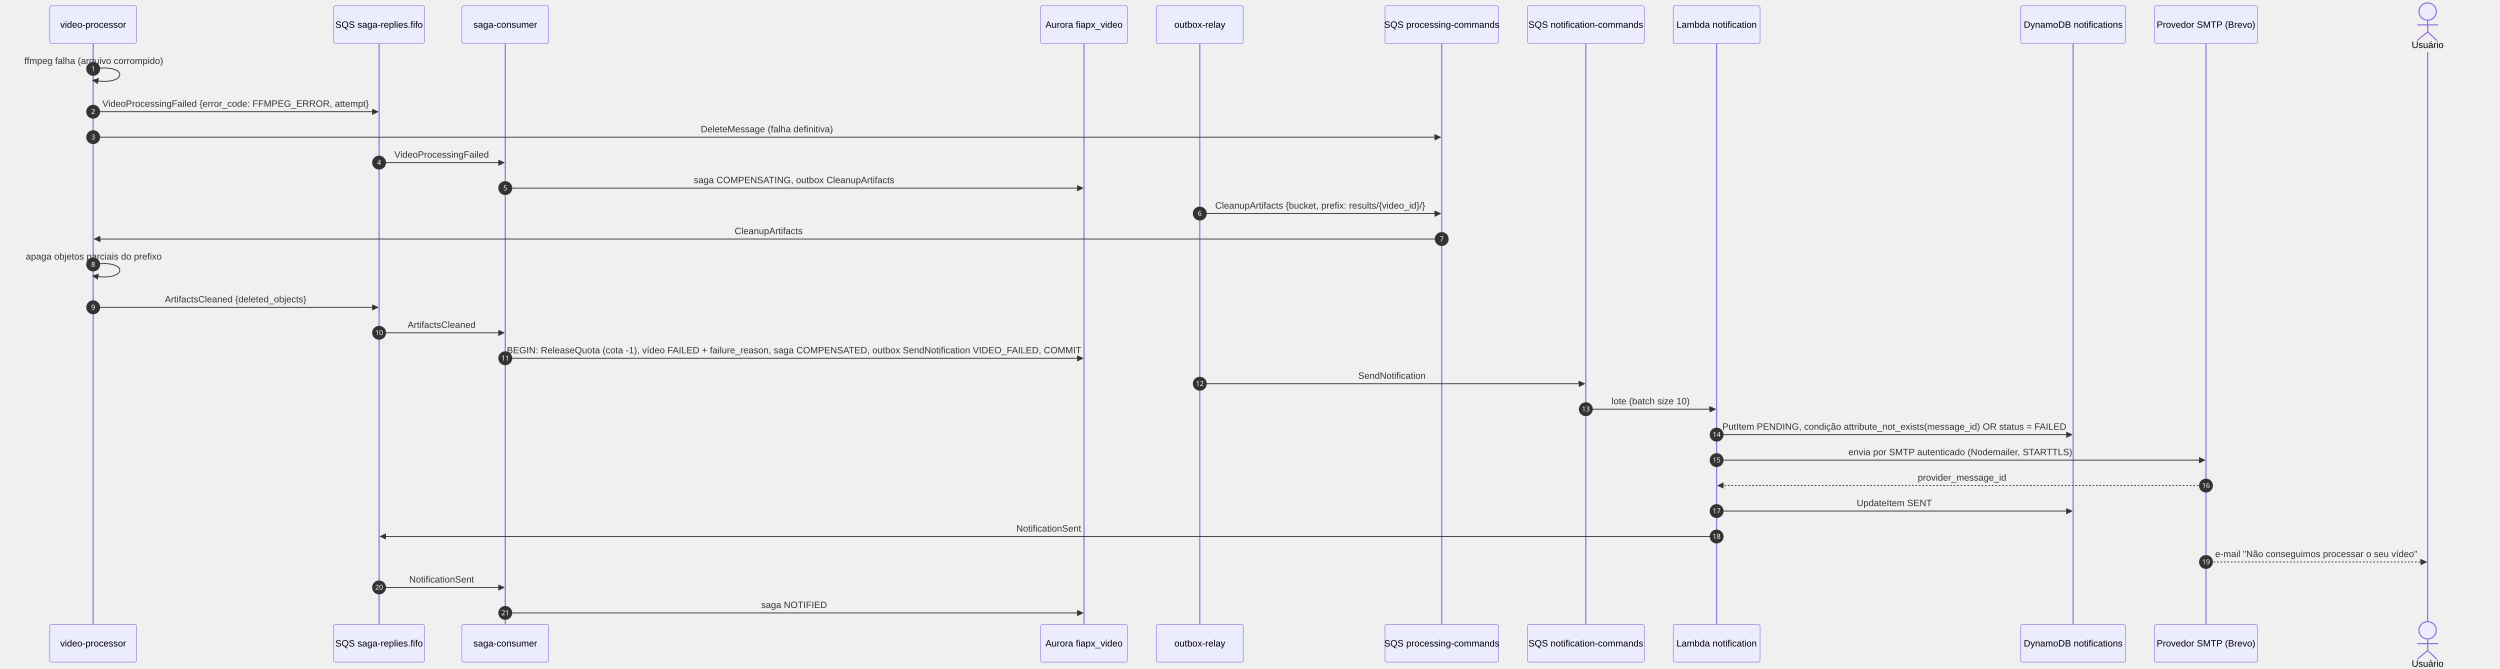
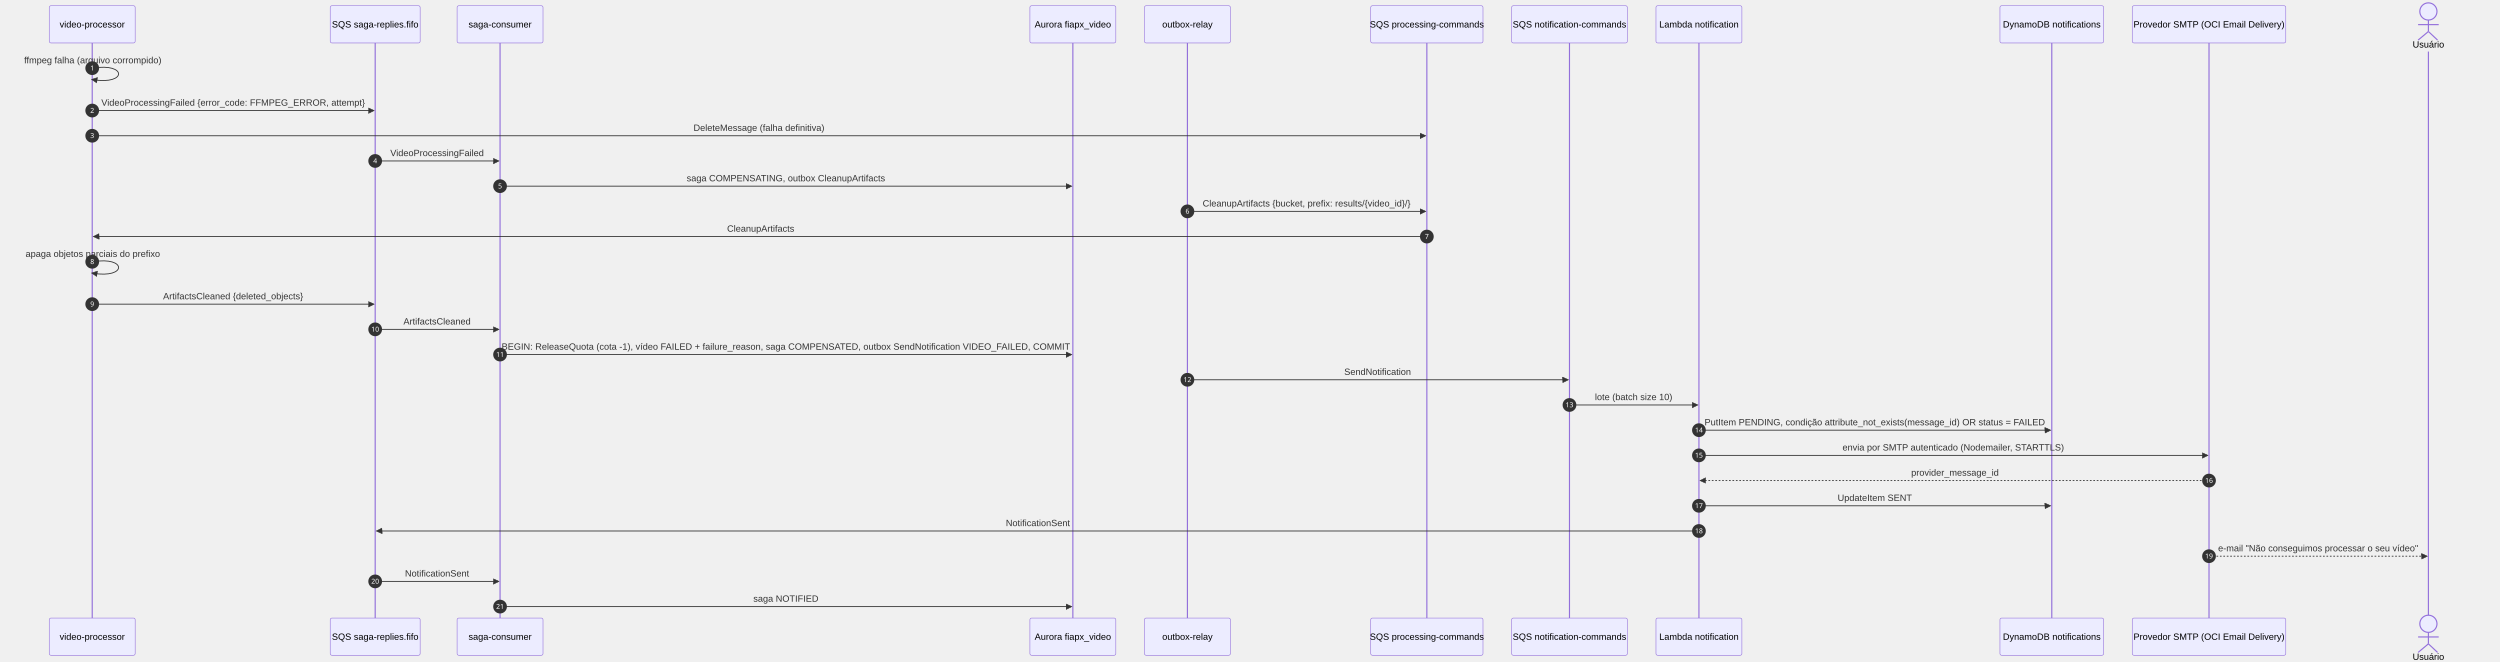
- <svg xmlns="http://www.w3.org/2000/svg" id="my-svg" width="100%" style="max-width: 4319.5px; background-color: white;" viewBox="-86 -10 4319.5 1155" role="graphics-document document" aria-roledescription="sequence">
+ <svg xmlns="http://www.w3.org/2000/svg" id="my-svg" width="100%" style="max-width: 4364.5px; background-color: white;" viewBox="-86 -10 4364.5 1155" role="graphics-document document" aria-roledescription="sequence">
  <g />
  <g>
-     <rect x="3636.5" y="1069" fill="#eaeaea" stroke="#666" width="178" height="65" name="SMTP" rx="3" ry="3" class="actor actor-bottom" />
-     <text x="3725.5" y="1101.5" dominant-baseline="central" alignment-baseline="central" class="actor actor-box" style="text-anchor: middle; font-size: 16px; font-weight: 400;">
-       <tspan x="3725.5" dy="0">Provedor SMTP (Brevo)</tspan>
+     <rect x="3636.5" y="1069" fill="#eaeaea" stroke="#666" width="268" height="65" name="SMTP" rx="3" ry="3" class="actor actor-bottom" />
+     <text x="3770.5" y="1101.5" dominant-baseline="central" alignment-baseline="central" class="actor actor-box" style="text-anchor: middle; font-size: 16px; font-weight: 400;">
+       <tspan x="3770.5" dy="0">Provedor SMTP (OCI Email Delivery)</tspan>
    </text>
  </g>
  <g>
    <rect x="3405.5" y="1069" fill="#eaeaea" stroke="#666" width="181" height="65" name="DD" rx="3" ry="3" class="actor actor-bottom" />
    <text x="3496" y="1101.5" dominant-baseline="central" alignment-baseline="central" class="actor actor-box" style="text-anchor: middle; font-size: 16px; font-weight: 400;">
      <tspan x="3496" dy="0">DynamoDB notifications</tspan>
    </text>
  </g>
  <g>
    <rect x="2805" y="1069" fill="#eaeaea" stroke="#666" width="150" height="65" name="N" rx="3" ry="3" class="actor actor-bottom" />
    <text x="2880" y="1101.5" dominant-baseline="central" alignment-baseline="central" class="actor actor-box" style="text-anchor: middle; font-size: 16px; font-weight: 400;">
      <tspan x="2880" dy="0">Lambda notification</tspan>
    </text>
  </g>
  <g>
    <rect x="2553" y="1069" fill="#eaeaea" stroke="#666" width="202" height="65" name="QN" rx="3" ry="3" class="actor actor-bottom" />
    <text x="2654" y="1101.5" dominant-baseline="central" alignment-baseline="central" class="actor actor-box" style="text-anchor: middle; font-size: 16px; font-weight: 400;">
      <tspan x="2654" dy="0">SQS notification-commands</tspan>
    </text>
  </g>
  <g>
    <rect x="2307" y="1069" fill="#eaeaea" stroke="#666" width="196" height="65" name="QP" rx="3" ry="3" class="actor actor-bottom" />
    <text x="2405" y="1101.5" dominant-baseline="central" alignment-baseline="central" class="actor actor-box" style="text-anchor: middle; font-size: 16px; font-weight: 400;">
      <tspan x="2405" dy="0">SQS processing-commands</tspan>
    </text>
  </g>
  <g>
    <rect x="1912" y="1069" fill="#eaeaea" stroke="#666" width="150" height="65" name="R" rx="3" ry="3" class="actor actor-bottom" />
    <text x="1987" y="1101.5" dominant-baseline="central" alignment-baseline="central" class="actor actor-box" style="text-anchor: middle; font-size: 16px; font-weight: 400;">
      <tspan x="1987" dy="0">outbox-relay</tspan>
    </text>
  </g>
  <g>
    <rect x="1712" y="1069" fill="#eaeaea" stroke="#666" width="150" height="65" name="DB" rx="3" ry="3" class="actor actor-bottom" />
    <text x="1787" y="1101.5" dominant-baseline="central" alignment-baseline="central" class="actor actor-box" style="text-anchor: middle; font-size: 16px; font-weight: 400;">
      <tspan x="1787" dy="0">Aurora fiapx_video</tspan>
    </text>
  </g>
  <g>
    <rect x="712" y="1069" fill="#eaeaea" stroke="#666" width="150" height="65" name="C" rx="3" ry="3" class="actor actor-bottom" />
    <text x="787" y="1101.5" dominant-baseline="central" alignment-baseline="central" class="actor actor-box" style="text-anchor: middle; font-size: 16px; font-weight: 400;">
      <tspan x="787" dy="0">saga-consumer</tspan>
    </text>
  </g>
  <g>
    <rect x="490.5" y="1069" fill="#eaeaea" stroke="#666" width="157" height="65" name="QR" rx="3" ry="3" class="actor actor-bottom" />
    <text x="569" y="1101.5" dominant-baseline="central" alignment-baseline="central" class="actor actor-box" style="text-anchor: middle; font-size: 16px; font-weight: 400;">
      <tspan x="569" dy="0">SQS saga-replies.fifo</tspan>
    </text>
  </g>
  <g>
    <rect x="0" y="1069" fill="#eaeaea" stroke="#666" width="150" height="65" name="P" rx="3" ry="3" class="actor actor-bottom" />
    <text x="75" y="1101.5" dominant-baseline="central" alignment-baseline="central" class="actor actor-box" style="text-anchor: middle; font-size: 16px; font-weight: 400;">
      <tspan x="75" dy="0">video-processor</tspan>
    </text>
  </g>
  <g>
-     <line id="actor10" x1="4108.5" y1="80" x2="4108.5" y2="1069" class="actor-line 200" stroke-width="0.5px" stroke="#999" name="U" data-et="life-line" data-id="U" />
-   </g>
-   <g>
-     <line id="actor9" x1="3725.5" y1="65" x2="3725.5" y2="1069" class="actor-line 200" stroke-width="0.5px" stroke="#999" name="SMTP" data-et="life-line" data-id="SMTP" />
+     <line id="actor10" x1="4153.5" y1="80" x2="4153.5" y2="1069" class="actor-line 200" stroke-width="0.5px" stroke="#999" name="U" data-et="life-line" data-id="U" />
+   </g>
+   <g>
+     <line id="actor9" x1="3770.5" y1="65" x2="3770.5" y2="1069" class="actor-line 200" stroke-width="0.5px" stroke="#999" name="SMTP" data-et="life-line" data-id="SMTP" />
    <g id="root-9" data-et="participant" data-type="participant" data-id="SMTP">
-       <rect x="3636.5" y="0" fill="#eaeaea" stroke="#666" width="178" height="65" name="SMTP" rx="3" ry="3" class="actor actor-top" />
-       <text x="3725.5" y="32.5" dominant-baseline="central" alignment-baseline="central" class="actor actor-box" style="text-anchor: middle; font-size: 16px; font-weight: 400;">
-         <tspan x="3725.5" dy="0">Provedor SMTP (Brevo)</tspan>
+       <rect x="3636.5" y="0" fill="#eaeaea" stroke="#666" width="268" height="65" name="SMTP" rx="3" ry="3" class="actor actor-top" />
+       <text x="3770.5" y="32.5" dominant-baseline="central" alignment-baseline="central" class="actor actor-box" style="text-anchor: middle; font-size: 16px; font-weight: 400;">
+         <tspan x="3770.5" dy="0">Provedor SMTP (OCI Email Delivery)</tspan>
      </text>
    </g>
  </g>
  <g>
    <line id="actor8" x1="3496" y1="65" x2="3496" y2="1069" class="actor-line 200" stroke-width="0.5px" stroke="#999" name="DD" data-et="life-line" data-id="DD" />
    <g id="root-8" data-et="participant" data-type="participant" data-id="DD">
      <rect x="3405.5" y="0" fill="#eaeaea" stroke="#666" width="181" height="65" name="DD" rx="3" ry="3" class="actor actor-top" />
      <text x="3496" y="32.5" dominant-baseline="central" alignment-baseline="central" class="actor actor-box" style="text-anchor: middle; font-size: 16px; font-weight: 400;">
        <tspan x="3496" dy="0">DynamoDB notifications</tspan>
      </text>
    </g>
  </g>
  <g>
    <line id="actor7" x1="2880" y1="65" x2="2880" y2="1069" class="actor-line 200" stroke-width="0.5px" stroke="#999" name="N" data-et="life-line" data-id="N" />
    <g id="root-7" data-et="participant" data-type="participant" data-id="N">
      <rect x="2805" y="0" fill="#eaeaea" stroke="#666" width="150" height="65" name="N" rx="3" ry="3" class="actor actor-top" />
      <text x="2880" y="32.5" dominant-baseline="central" alignment-baseline="central" class="actor actor-box" style="text-anchor: middle; font-size: 16px; font-weight: 400;">
        <tspan x="2880" dy="0">Lambda notification</tspan>
      </text>
    </g>
  </g>
  <g>
    <line id="actor6" x1="2654" y1="65" x2="2654" y2="1069" class="actor-line 200" stroke-width="0.5px" stroke="#999" name="QN" data-et="life-line" data-id="QN" />
    <g id="root-6" data-et="participant" data-type="participant" data-id="QN">
      <rect x="2553" y="0" fill="#eaeaea" stroke="#666" width="202" height="65" name="QN" rx="3" ry="3" class="actor actor-top" />
      <text x="2654" y="32.5" dominant-baseline="central" alignment-baseline="central" class="actor actor-box" style="text-anchor: middle; font-size: 16px; font-weight: 400;">
        <tspan x="2654" dy="0">SQS notification-commands</tspan>
      </text>
    </g>
  </g>
  <g>
    <line id="actor5" x1="2405" y1="65" x2="2405" y2="1069" class="actor-line 200" stroke-width="0.5px" stroke="#999" name="QP" data-et="life-line" data-id="QP" />
    <g id="root-5" data-et="participant" data-type="participant" data-id="QP">
      <rect x="2307" y="0" fill="#eaeaea" stroke="#666" width="196" height="65" name="QP" rx="3" ry="3" class="actor actor-top" />
      <text x="2405" y="32.5" dominant-baseline="central" alignment-baseline="central" class="actor actor-box" style="text-anchor: middle; font-size: 16px; font-weight: 400;">
        <tspan x="2405" dy="0">SQS processing-commands</tspan>
      </text>
    </g>
  </g>
  <g>
    <line id="actor4" x1="1987" y1="65" x2="1987" y2="1069" class="actor-line 200" stroke-width="0.5px" stroke="#999" name="R" data-et="life-line" data-id="R" />
    <g id="root-4" data-et="participant" data-type="participant" data-id="R">
      <rect x="1912" y="0" fill="#eaeaea" stroke="#666" width="150" height="65" name="R" rx="3" ry="3" class="actor actor-top" />
      <text x="1987" y="32.5" dominant-baseline="central" alignment-baseline="central" class="actor actor-box" style="text-anchor: middle; font-size: 16px; font-weight: 400;">
        <tspan x="1987" dy="0">outbox-relay</tspan>
      </text>
    </g>
  </g>
  <g>
    <line id="actor3" x1="1787" y1="65" x2="1787" y2="1069" class="actor-line 200" stroke-width="0.5px" stroke="#999" name="DB" data-et="life-line" data-id="DB" />
    <g id="root-3" data-et="participant" data-type="participant" data-id="DB">
      <rect x="1712" y="0" fill="#eaeaea" stroke="#666" width="150" height="65" name="DB" rx="3" ry="3" class="actor actor-top" />
      <text x="1787" y="32.5" dominant-baseline="central" alignment-baseline="central" class="actor actor-box" style="text-anchor: middle; font-size: 16px; font-weight: 400;">
        <tspan x="1787" dy="0">Aurora fiapx_video</tspan>
      </text>
    </g>
  </g>
  <g>
    <line id="actor2" x1="787" y1="65" x2="787" y2="1069" class="actor-line 200" stroke-width="0.5px" stroke="#999" name="C" data-et="life-line" data-id="C" />
    <g id="root-2" data-et="participant" data-type="participant" data-id="C">
      <rect x="712" y="0" fill="#eaeaea" stroke="#666" width="150" height="65" name="C" rx="3" ry="3" class="actor actor-top" />
      <text x="787" y="32.5" dominant-baseline="central" alignment-baseline="central" class="actor actor-box" style="text-anchor: middle; font-size: 16px; font-weight: 400;">
        <tspan x="787" dy="0">saga-consumer</tspan>
      </text>
    </g>
  </g>
  <g>
    <line id="actor1" x1="569" y1="65" x2="569" y2="1069" class="actor-line 200" stroke-width="0.5px" stroke="#999" name="QR" data-et="life-line" data-id="QR" />
    <g id="root-1" data-et="participant" data-type="participant" data-id="QR">
      <rect x="490.5" y="0" fill="#eaeaea" stroke="#666" width="157" height="65" name="QR" rx="3" ry="3" class="actor actor-top" />
      <text x="569" y="32.5" dominant-baseline="central" alignment-baseline="central" class="actor actor-box" style="text-anchor: middle; font-size: 16px; font-weight: 400;">
        <tspan x="569" dy="0">SQS saga-replies.fifo</tspan>
      </text>
    </g>
  </g>
  <g>
    <line id="actor0" x1="75" y1="65" x2="75" y2="1069" class="actor-line 200" stroke-width="0.5px" stroke="#999" name="P" data-et="life-line" data-id="P" />
    <g id="root-0" data-et="participant" data-type="participant" data-id="P">
      <rect x="0" y="0" fill="#eaeaea" stroke="#666" width="150" height="65" name="P" rx="3" ry="3" class="actor actor-top" />
      <text x="75" y="32.5" dominant-baseline="central" alignment-baseline="central" class="actor actor-box" style="text-anchor: middle; font-size: 16px; font-weight: 400;">
        <tspan x="75" dy="0">video-processor</tspan>
      </text>
    </g>
  </g>
  <style>#my-svg{font-family:"trebuchet ms",verdana,arial,sans-serif;font-size:16px;fill:#333;}@keyframes edge-animation-frame{from{stroke-dashoffset:0;}}@keyframes dash{to{stroke-dashoffset:0;}}#my-svg .edge-animation-slow{stroke-dasharray:9,5!important;stroke-dashoffset:900;animation:dash 50s linear infinite;stroke-linecap:round;}#my-svg .edge-animation-fast{stroke-dasharray:9,5!important;stroke-dashoffset:900;animation:dash 20s linear infinite;stroke-linecap:round;}#my-svg .error-icon{fill:#552222;}#my-svg .error-text{fill:#552222;stroke:#552222;}#my-svg .edge-thickness-normal{stroke-width:1px;}#my-svg .edge-thickness-thick{stroke-width:3.5px;}#my-svg .edge-pattern-solid{stroke-dasharray:0;}#my-svg .edge-thickness-invisible{stroke-width:0;fill:none;}#my-svg .edge-pattern-dashed{stroke-dasharray:3;}#my-svg .edge-pattern-dotted{stroke-dasharray:2;}#my-svg .marker{fill:#333333;stroke:#333333;}#my-svg .marker.cross{stroke:#333333;}#my-svg svg{font-family:"trebuchet ms",verdana,arial,sans-serif;font-size:16px;}#my-svg p{margin:0;}#my-svg .actor{stroke:#9370DB;fill:#ECECFF;stroke-width:1;}#my-svg rect.actor.outer-path[data-look="neo"]{filter:drop-shadow(1px 2px 2px rgba(185, 185, 185, 1));}#my-svg rect.note[data-look="neo"]{stroke:#aaaa33;fill:#fff5ad;filter:drop-shadow(1px 2px 2px rgba(185, 185, 185, 1));}#my-svg text.actor&gt;tspan{fill:black;stroke:none;}#my-svg .actor-line{stroke:#9370DB;}#my-svg .innerArc{stroke-width:1.5;stroke-dasharray:none;}#my-svg .messageLine0{stroke-width:1.5;stroke-dasharray:none;stroke:#333;}#my-svg .messageLine1{stroke-width:1.5;stroke-dasharray:2,2;stroke:#333;}#my-svg [id$="-arrowhead"] path{fill:#333;stroke:#333;}#my-svg .sequenceNumber{fill:white;}#my-svg [id$="-sequencenumber"]{fill:#333;}#my-svg [id$="-crosshead"] path{fill:#333;stroke:#333;}#my-svg .messageText{fill:#333;stroke:none;}#my-svg .labelBox{stroke:#9370DB;fill:#ECECFF;filter:none;}#my-svg .labelText,#my-svg .labelText&gt;tspan{fill:black;stroke:none;}#my-svg .loopText,#my-svg .loopText&gt;tspan{fill:black;stroke:none;}#my-svg .sectionTitle,#my-svg .sectionTitle&gt;tspan{fill:black;stroke:none;}#my-svg .loopLine{stroke-width:2px;stroke-dasharray:2,2;stroke:#9370DB;fill:#9370DB;}#my-svg .note{stroke:#aaaa33;fill:#fff5ad;}#my-svg .noteText,#my-svg .noteText&gt;tspan{fill:black;stroke:none;font-weight:normal;}#my-svg .activation0{fill:#f4f4f4;stroke:#666;}#my-svg .activation1{fill:#f4f4f4;stroke:#666;}#my-svg .activation2{fill:#f4f4f4;stroke:#666;}#my-svg .actorPopupMenu{position:absolute;}#my-svg .actorPopupMenuPanel{position:absolute;fill:#ECECFF;box-shadow:0px 8px 16px 0px rgba(0,0,0,0.2);filter:drop-shadow(3px 5px 2px rgb(0 0 0 / 0.4));}#my-svg .actor-man circle,#my-svg line{fill:#ECECFF;stroke-width:2px;}#my-svg g rect.rect{filter:drop-shadow(1px 2px 2px rgba(185, 185, 185, 1));stroke:#9370DB;}#my-svg .node .neo-node{stroke:#9370DB;}#my-svg [data-look="neo"].node rect,#my-svg [data-look="neo"].cluster rect,#my-svg [data-look="neo"].node polygon{stroke:#9370DB;filter:drop-shadow(1px 2px 2px rgba(185, 185, 185, 1));}#my-svg [data-look="neo"].swimlane.cluster rect{filter:none;}#my-svg [data-look="neo"].node path{stroke:#9370DB;stroke-width:1px;}#my-svg [data-look="neo"].node .outer-path{filter:drop-shadow(1px 2px 2px rgba(185, 185, 185, 1));}#my-svg [data-look="neo"].node .neo-line path{stroke:#9370DB;filter:none;}#my-svg [data-look="neo"].node circle{stroke:#9370DB;filter:drop-shadow(1px 2px 2px rgba(185, 185, 185, 1));}#my-svg [data-look="neo"].node circle .state-start{fill:#000000;}#my-svg [data-look="neo"].icon-shape .icon{fill:#9370DB;filter:drop-shadow(1px 2px 2px rgba(185, 185, 185, 1));}#my-svg [data-look="neo"].icon-shape .icon-neo path{stroke:#9370DB;filter:drop-shadow(1px 2px 2px rgba(185, 185, 185, 1));}#my-svg :root{--mermaid-font-family:"trebuchet ms",verdana,arial,sans-serif;}</style>
  <g />
  <defs>
    <symbol id="my-svg-computer" width="24" height="24">
      <path transform="scale(.5)" d="M2 2v13h20v-13h-20zm18 11h-16v-9h16v9zm-10.228 6l.466-1h3.524l.467 1h-4.457zm14.228 3h-24l2-6h2.104l-1.33 4h18.45l-1.297-4h2.073l2 6zm-5-10h-14v-7h14v7z" />
    </symbol>
  </defs>
  <defs>
    <symbol id="my-svg-database" fill-rule="evenodd" clip-rule="evenodd">
      <path transform="scale(.5)" d="M12.258.001l.256.004.255.005.253.008.251.01.249.012.247.015.246.016.242.019.241.02.239.023.236.024.233.027.231.028.229.031.225.032.223.034.22.036.217.038.214.04.211.041.208.043.205.045.201.046.198.048.194.05.191.051.187.053.183.054.18.056.175.057.172.059.168.06.163.061.16.063.155.064.15.066.074.033.073.033.071.034.07.034.069.035.068.035.067.035.066.035.064.036.064.036.062.036.06.036.06.037.058.037.058.037.055.038.055.038.053.038.052.038.051.039.05.039.048.039.047.039.045.04.044.04.043.04.041.04.04.041.039.041.037.041.036.041.034.041.033.042.032.042.03.042.029.042.027.042.026.043.024.043.023.043.021.043.02.043.018.044.017.043.015.044.013.044.012.044.011.045.009.044.007.045.006.045.004.045.002.045.001.045v17l-.001.045-.002.045-.004.045-.006.045-.007.045-.009.044-.011.045-.012.044-.013.044-.015.044-.017.043-.018.044-.02.043-.021.043-.023.043-.024.043-.026.043-.027.042-.029.042-.03.042-.032.042-.033.042-.034.041-.036.041-.037.041-.039.041-.04.041-.041.04-.043.04-.044.04-.045.04-.047.039-.048.039-.05.039-.051.039-.052.038-.053.038-.055.038-.055.038-.058.037-.058.037-.06.037-.06.036-.062.036-.064.036-.064.036-.066.035-.067.035-.068.035-.069.035-.07.034-.071.034-.073.033-.074.033-.15.066-.155.064-.16.063-.163.061-.168.06-.172.059-.175.057-.18.056-.183.054-.187.053-.191.051-.194.05-.198.048-.201.046-.205.045-.208.043-.211.041-.214.04-.217.038-.22.036-.223.034-.225.032-.229.031-.231.028-.233.027-.236.024-.239.023-.241.02-.242.019-.246.016-.247.015-.249.012-.251.01-.253.008-.255.005-.256.004-.258.001-.258-.001-.256-.004-.255-.005-.253-.008-.251-.01-.249-.012-.247-.015-.245-.016-.243-.019-.241-.02-.238-.023-.236-.024-.234-.027-.231-.028-.228-.031-.226-.032-.223-.034-.22-.036-.217-.038-.214-.04-.211-.041-.208-.043-.204-.045-.201-.046-.198-.048-.195-.05-.19-.051-.187-.053-.184-.054-.179-.056-.176-.057-.172-.059-.167-.06-.164-.061-.159-.063-.155-.064-.151-.066-.074-.033-.072-.033-.072-.034-.07-.034-.069-.035-.068-.035-.067-.035-.066-.035-.064-.036-.063-.036-.062-.036-.061-.036-.06-.037-.058-.037-.057-.037-.056-.038-.055-.038-.053-.038-.052-.038-.051-.039-.049-.039-.049-.039-.046-.039-.046-.04-.044-.04-.043-.04-.041-.04-.04-.041-.039-.041-.037-.041-.036-.041-.034-.041-.033-.042-.032-.042-.03-.042-.029-.042-.027-.042-.026-.043-.024-.043-.023-.043-.021-.043-.02-.043-.018-.044-.017-.043-.015-.044-.013-.044-.012-.044-.011-.045-.009-.044-.007-.045-.006-.045-.004-.045-.002-.045-.001-.045v-17l.001-.045.002-.045.004-.045.006-.045.007-.045.009-.044.011-.045.012-.044.013-.044.015-.044.017-.043.018-.044.02-.043.021-.043.023-.043.024-.043.026-.043.027-.042.029-.042.03-.042.032-.042.033-.042.034-.041.036-.041.037-.041.039-.041.04-.041.041-.04.043-.04.044-.04.046-.04.046-.039.049-.039.049-.039.051-.039.052-.038.053-.038.055-.038.056-.038.057-.037.058-.037.06-.037.061-.036.062-.036.063-.036.064-.036.066-.035.067-.035.068-.035.069-.035.07-.034.072-.034.072-.033.074-.033.151-.066.155-.064.159-.063.164-.061.167-.06.172-.059.176-.057.179-.056.184-.054.187-.053.19-.051.195-.05.198-.048.201-.046.204-.045.208-.043.211-.041.214-.04.217-.038.22-.036.223-.034.226-.032.228-.031.231-.028.234-.027.236-.024.238-.023.241-.02.243-.019.245-.016.247-.015.249-.012.251-.01.253-.008.255-.005.256-.004.258-.001.258.001zm-9.258 20.499v.01l.001.021.003.021.004.022.005.021.006.022.007.022.009.023.01.022.011.023.012.023.013.023.015.023.016.024.017.023.018.024.019.024.021.024.022.025.023.024.024.025.052.049.056.05.061.051.066.051.07.051.075.051.079.052.084.052.088.052.092.052.097.052.102.051.105.052.11.052.114.051.119.051.123.051.127.05.131.05.135.05.139.048.144.049.147.047.152.047.155.047.16.045.163.045.167.043.171.043.176.041.178.041.183.039.187.039.19.037.194.035.197.035.202.033.204.031.209.03.212.029.216.027.219.025.222.024.226.021.23.02.233.018.236.016.24.015.243.012.246.01.249.008.253.005.256.004.259.001.26-.001.257-.004.254-.005.25-.008.247-.011.244-.012.241-.014.237-.016.233-.018.231-.021.226-.021.224-.024.22-.026.216-.027.212-.028.21-.031.205-.031.202-.034.198-.034.194-.036.191-.037.187-.039.183-.04.179-.04.175-.042.172-.043.168-.044.163-.045.16-.046.155-.046.152-.047.148-.048.143-.049.139-.049.136-.05.131-.05.126-.05.123-.051.118-.052.114-.051.11-.052.106-.052.101-.052.096-.052.092-.052.088-.053.083-.051.079-.052.074-.052.07-.051.065-.051.06-.051.056-.05.051-.05.023-.024.023-.025.021-.024.02-.024.019-.024.018-.024.017-.024.015-.023.014-.024.013-.023.012-.023.01-.023.01-.022.008-.022.006-.022.006-.022.004-.022.004-.021.001-.021.001-.021v-4.127l-.077.055-.08.053-.083.054-.085.053-.087.052-.09.052-.093.051-.095.05-.097.05-.1.049-.102.049-.105.048-.106.047-.109.047-.111.046-.114.045-.115.045-.118.044-.12.043-.122.042-.124.042-.126.041-.128.04-.13.04-.132.038-.134.038-.135.037-.138.037-.139.035-.142.035-.143.034-.144.033-.147.032-.148.031-.15.03-.151.03-.153.029-.154.027-.156.027-.158.026-.159.025-.161.024-.162.023-.163.022-.165.021-.166.02-.167.019-.169.018-.169.017-.171.016-.173.015-.173.014-.175.013-.175.012-.177.011-.178.01-.179.008-.179.008-.181.006-.182.005-.182.004-.184.003-.184.002h-.37l-.184-.002-.184-.003-.182-.004-.182-.005-.181-.006-.179-.008-.179-.008-.178-.01-.176-.011-.176-.012-.175-.013-.173-.014-.172-.015-.171-.016-.17-.017-.169-.018-.167-.019-.166-.02-.165-.021-.163-.022-.162-.023-.161-.024-.159-.025-.157-.026-.156-.027-.155-.027-.153-.029-.151-.03-.15-.03-.148-.031-.146-.032-.145-.033-.143-.034-.141-.035-.14-.035-.137-.037-.136-.037-.134-.038-.132-.038-.13-.04-.128-.04-.126-.041-.124-.042-.122-.042-.12-.044-.117-.043-.116-.045-.113-.045-.112-.046-.109-.047-.106-.047-.105-.048-.102-.049-.1-.049-.097-.05-.095-.05-.093-.052-.09-.051-.087-.052-.085-.053-.083-.054-.08-.054-.077-.054v4.127zm0-5.654v.011l.001.021.003.021.004.021.005.022.006.022.007.022.009.022.01.022.011.023.012.023.013.023.015.024.016.023.017.024.018.024.019.024.021.024.022.024.023.025.024.024.052.05.056.05.061.05.066.051.07.051.075.052.079.051.084.052.088.052.092.052.097.052.102.052.105.052.11.051.114.051.119.052.123.05.127.051.131.05.135.049.139.049.144.048.147.048.152.047.155.046.16.045.163.045.167.044.171.042.176.042.178.04.183.04.187.038.19.037.194.036.197.034.202.033.204.032.209.03.212.028.216.027.219.025.222.024.226.022.23.02.233.018.236.016.24.014.243.012.246.01.249.008.253.006.256.003.259.001.26-.001.257-.003.254-.006.25-.008.247-.01.244-.012.241-.015.237-.016.233-.018.231-.02.226-.022.224-.024.22-.025.216-.027.212-.029.21-.03.205-.032.202-.033.198-.035.194-.036.191-.037.187-.039.183-.039.179-.041.175-.042.172-.043.168-.044.163-.045.16-.045.155-.047.152-.047.148-.048.143-.048.139-.05.136-.049.131-.05.126-.051.123-.051.118-.051.114-.052.11-.052.106-.052.101-.052.096-.052.092-.052.088-.052.083-.052.079-.052.074-.051.07-.052.065-.051.06-.05.056-.051.051-.049.023-.025.023-.024.021-.025.02-.024.019-.024.018-.024.017-.024.015-.023.014-.023.013-.024.012-.022.01-.023.01-.023.008-.022.006-.022.006-.022.004-.021.004-.022.001-.021.001-.021v-4.139l-.077.054-.08.054-.083.054-.085.052-.087.053-.09.051-.093.051-.095.051-.097.05-.1.049-.102.049-.105.048-.106.047-.109.047-.111.046-.114.045-.115.044-.118.044-.12.044-.122.042-.124.042-.126.041-.128.04-.13.039-.132.039-.134.038-.135.037-.138.036-.139.036-.142.035-.143.033-.144.033-.147.033-.148.031-.15.03-.151.03-.153.028-.154.028-.156.027-.158.026-.159.025-.161.024-.162.023-.163.022-.165.021-.166.02-.167.019-.169.018-.169.017-.171.016-.173.015-.173.014-.175.013-.175.012-.177.011-.178.009-.179.009-.179.007-.181.007-.182.005-.182.004-.184.003-.184.002h-.37l-.184-.002-.184-.003-.182-.004-.182-.005-.181-.007-.179-.007-.179-.009-.178-.009-.176-.011-.176-.012-.175-.013-.173-.014-.172-.015-.171-.016-.17-.017-.169-.018-.167-.019-.166-.02-.165-.021-.163-.022-.162-.023-.161-.024-.159-.025-.157-.026-.156-.027-.155-.028-.153-.028-.151-.03-.15-.03-.148-.031-.146-.033-.145-.033-.143-.033-.141-.035-.14-.036-.137-.036-.136-.037-.134-.038-.132-.039-.13-.039-.128-.04-.126-.041-.124-.042-.122-.043-.12-.043-.117-.044-.116-.044-.113-.046-.112-.046-.109-.046-.106-.047-.105-.048-.102-.049-.1-.049-.097-.05-.095-.051-.093-.051-.09-.051-.087-.053-.085-.052-.083-.054-.08-.054-.077-.054v4.139zm0-5.666v.011l.001.02.003.022.004.021.005.022.006.021.007.022.009.023.01.022.011.023.012.023.013.023.015.023.016.024.017.024.018.023.019.024.021.025.022.024.023.024.024.025.052.05.056.05.061.05.066.051.07.051.075.052.079.051.084.052.088.052.092.052.097.052.102.052.105.051.11.052.114.051.119.051.123.051.127.05.131.05.135.05.139.049.144.048.147.048.152.047.155.046.16.045.163.045.167.043.171.043.176.042.178.04.183.04.187.038.19.037.194.036.197.034.202.033.204.032.209.03.212.028.216.027.219.025.222.024.226.021.23.02.233.018.236.017.24.014.243.012.246.01.249.008.253.006.256.003.259.001.26-.001.257-.003.254-.006.25-.008.247-.01.244-.013.241-.014.237-.016.233-.018.231-.02.226-.022.224-.024.22-.025.216-.027.212-.029.21-.03.205-.032.202-.033.198-.035.194-.036.191-.037.187-.039.183-.039.179-.041.175-.042.172-.043.168-.044.163-.045.16-.045.155-.047.152-.047.148-.048.143-.049.139-.049.136-.049.131-.051.126-.05.123-.051.118-.052.114-.051.11-.052.106-.052.101-.052.096-.052.092-.052.088-.052.083-.052.079-.052.074-.052.07-.051.065-.051.06-.051.056-.05.051-.049.023-.025.023-.025.021-.024.02-.024.019-.024.018-.024.017-.024.015-.023.014-.024.013-.023.012-.023.01-.022.01-.023.008-.022.006-.022.006-.022.004-.022.004-.021.001-.021.001-.021v-4.153l-.077.054-.08.054-.083.053-.085.053-.087.053-.09.051-.093.051-.095.051-.097.05-.1.049-.102.048-.105.048-.106.048-.109.046-.111.046-.114.046-.115.044-.118.044-.12.043-.122.043-.124.042-.126.041-.128.04-.13.039-.132.039-.134.038-.135.037-.138.036-.139.036-.142.034-.143.034-.144.033-.147.032-.148.032-.15.03-.151.03-.153.028-.154.028-.156.027-.158.026-.159.024-.161.024-.162.023-.163.023-.165.021-.166.02-.167.019-.169.018-.169.017-.171.016-.173.015-.173.014-.175.013-.175.012-.177.01-.178.01-.179.009-.179.007-.181.006-.182.006-.182.004-.184.003-.184.001-.185.001-.185-.001-.184-.001-.184-.003-.182-.004-.182-.006-.181-.006-.179-.007-.179-.009-.178-.01-.176-.01-.176-.012-.175-.013-.173-.014-.172-.015-.171-.016-.17-.017-.169-.018-.167-.019-.166-.02-.165-.021-.163-.023-.162-.023-.161-.024-.159-.024-.157-.026-.156-.027-.155-.028-.153-.028-.151-.03-.15-.03-.148-.032-.146-.032-.145-.033-.143-.034-.141-.034-.14-.036-.137-.036-.136-.037-.134-.038-.132-.039-.13-.039-.128-.041-.126-.041-.124-.041-.122-.043-.12-.043-.117-.044-.116-.044-.113-.046-.112-.046-.109-.046-.106-.048-.105-.048-.102-.048-.1-.05-.097-.049-.095-.051-.093-.051-.09-.052-.087-.052-.085-.053-.083-.053-.08-.054-.077-.054v4.153zm8.74-8.179l-.257.004-.254.005-.25.008-.247.011-.244.012-.241.014-.237.016-.233.018-.231.021-.226.022-.224.023-.22.026-.216.027-.212.028-.21.031-.205.032-.202.033-.198.034-.194.036-.191.038-.187.038-.183.04-.179.041-.175.042-.172.043-.168.043-.163.045-.16.046-.155.046-.152.048-.148.048-.143.048-.139.049-.136.05-.131.05-.126.051-.123.051-.118.051-.114.052-.11.052-.106.052-.101.052-.096.052-.092.052-.088.052-.083.052-.079.052-.074.051-.07.052-.065.051-.06.05-.056.05-.051.05-.023.025-.023.024-.021.024-.02.025-.019.024-.018.024-.017.023-.015.024-.014.023-.013.023-.012.023-.01.023-.01.022-.008.022-.006.023-.006.021-.004.022-.004.021-.001.021-.001.021.001.021.001.021.004.021.004.022.006.021.006.023.008.022.01.022.01.023.012.023.013.023.014.023.015.024.017.023.018.024.019.024.02.025.021.024.023.024.023.025.051.05.056.05.06.05.065.051.07.052.074.051.079.052.083.052.088.052.092.052.096.052.101.052.106.052.11.052.114.052.118.051.123.051.126.051.131.05.136.05.139.049.143.048.148.048.152.048.155.046.16.046.163.045.168.043.172.043.175.042.179.041.183.04.187.038.191.038.194.036.198.034.202.033.205.032.21.031.212.028.216.027.22.026.224.023.226.022.231.021.233.018.237.016.241.014.244.012.247.011.25.008.254.005.257.004.26.001.26-.001.257-.004.254-.005.25-.008.247-.011.244-.012.241-.014.237-.016.233-.018.231-.021.226-.022.224-.023.22-.026.216-.027.212-.028.21-.031.205-.032.202-.033.198-.034.194-.036.191-.038.187-.038.183-.04.179-.041.175-.042.172-.043.168-.043.163-.045.16-.046.155-.046.152-.048.148-.048.143-.048.139-.049.136-.05.131-.05.126-.051.123-.051.118-.051.114-.052.11-.052.106-.052.101-.052.096-.052.092-.052.088-.052.083-.052.079-.052.074-.051.07-.052.065-.051.06-.05.056-.05.051-.05.023-.025.023-.024.021-.024.02-.025.019-.024.018-.024.017-.023.015-.024.014-.023.013-.023.012-.023.01-.023.01-.022.008-.022.006-.023.006-.021.004-.022.004-.021.001-.021.001-.021-.001-.021-.001-.021-.004-.021-.004-.022-.006-.021-.006-.023-.008-.022-.01-.022-.01-.023-.012-.023-.013-.023-.014-.023-.015-.024-.017-.023-.018-.024-.019-.024-.02-.025-.021-.024-.023-.024-.023-.025-.051-.05-.056-.05-.06-.05-.065-.051-.07-.052-.074-.051-.079-.052-.083-.052-.088-.052-.092-.052-.096-.052-.101-.052-.106-.052-.11-.052-.114-.052-.118-.051-.123-.051-.126-.051-.131-.05-.136-.05-.139-.049-.143-.048-.148-.048-.152-.048-.155-.046-.16-.046-.163-.045-.168-.043-.172-.043-.175-.042-.179-.041-.183-.04-.187-.038-.191-.038-.194-.036-.198-.034-.202-.033-.205-.032-.21-.031-.212-.028-.216-.027-.22-.026-.224-.023-.226-.022-.231-.021-.233-.018-.237-.016-.241-.014-.244-.012-.247-.011-.25-.008-.254-.005-.257-.004-.26-.001-.26.001z" />
    </symbol>
  </defs>
  <defs>
    <symbol id="my-svg-clock" width="24" height="24">
      <path transform="scale(.5)" d="M12 2c5.514 0 10 4.486 10 10s-4.486 10-10 10-10-4.486-10-10 4.486-10 10-10zm0-2c-6.627 0-12 5.373-12 12s5.373 12 12 12 12-5.373 12-12-5.373-12-12-12zm5.848 12.459c.202.038.202.333.001.372-1.907.361-6.045 1.111-6.547 1.111-.719 0-1.301-.582-1.301-1.301 0-.512.77-5.447 1.125-7.445.034-.192.312-.181.343.014l.985 6.238 5.394 1.011z" />
    </symbol>
  </defs>
  <defs>
    <marker id="my-svg-arrowhead" refX="7.9" refY="5" markerUnits="userSpaceOnUse" markerWidth="12" markerHeight="12" orient="auto-start-reverse">
      <path d="M -1 0 L 10 5 L 0 10 z" />
    </marker>
  </defs>
  <defs>
    <marker id="my-svg-crosshead" markerWidth="15" markerHeight="8" orient="auto" refX="4" refY="4.5">
      <path fill="none" stroke="#000000" stroke-width="1pt" d="M 1,2 L 6,7 M 6,2 L 1,7" style="stroke-dasharray: 0, 0;" />
    </marker>
  </defs>
  <defs>
    <marker id="my-svg-filled-head" refX="15.5" refY="7" markerWidth="20" markerHeight="28" orient="auto">
      <path d="M 18,7 L9,13 L14,7 L9,1 Z" />
    </marker>
  </defs>
  <defs>
    <marker id="my-svg-sequencenumber" refX="15" refY="15" markerWidth="60" markerHeight="40" orient="auto">
      <circle cx="15" cy="15" r="6" />
    </marker>
  </defs>
  <defs>
    <marker id="my-svg-solidTopArrowHead" refX="7.9" refY="7.25" markerUnits="userSpaceOnUse" markerWidth="12" markerHeight="12" orient="auto-start-reverse">
      <path d="M 0 0 L 10 8 L 0 8 z" />
    </marker>
  </defs>
  <defs>
    <marker id="my-svg-solidBottomArrowHead" refX="7.9" refY="0.75" markerUnits="userSpaceOnUse" markerWidth="12" markerHeight="12" orient="auto-start-reverse">
      <path d="M 0 0 L 10 0 L 0 8 z" />
    </marker>
  </defs>
  <defs>
    <marker id="my-svg-stickTopArrowHead" refX="7.5" refY="7" markerUnits="userSpaceOnUse" markerWidth="12" markerHeight="12" orient="auto-start-reverse">
      <path d="M 0 0 L 7 7" stroke="black" stroke-width="1.5" fill="none" />
    </marker>
  </defs>
  <defs>
    <marker id="my-svg-stickBottomArrowHead" refX="7.5" refY="0" markerUnits="userSpaceOnUse" markerWidth="12" markerHeight="12" orient="auto-start-reverse">
      <path d="M 0 7 L 7 0" stroke="black" stroke-width="1.5" fill="none" />
    </marker>
  </defs>
  <g class="actor-man actor-top" name="U" data-et="participant" data-type="actor" data-id="U" style="stroke: rgb(147, 112, 219);">
-     <line id="actor-man-torso10" x1="4108.5" y1="25" x2="4108.5" y2="45" />
-     <line id="actor-man-arms10" x1="4090.5" y1="33" x2="4126.5" y2="33" />
-     <line x1="4090.5" y1="60" x2="4108.5" y2="45" />
-     <line x1="4108.5" y1="45" x2="4124.5" y2="60" />
-     <circle cx="4108.5" cy="10" r="15" width="150" height="65" />
-     <text x="4108.5" y="67.5" dominant-baseline="central" alignment-baseline="central" class="actor actor-man" style="text-anchor: middle; font-size: 16px; font-weight: 400;">
-       <tspan x="4108.5" dy="0">Usuário</tspan>
+     <line id="actor-man-torso10" x1="4153.5" y1="25" x2="4153.5" y2="45" />
+     <line id="actor-man-arms10" x1="4135.5" y1="33" x2="4171.5" y2="33" />
+     <line x1="4135.5" y1="60" x2="4153.5" y2="45" />
+     <line x1="4153.5" y1="45" x2="4169.5" y2="60" />
+     <circle cx="4153.5" cy="10" r="15" width="150" height="65" />
+     <text x="4153.5" y="67.5" dominant-baseline="central" alignment-baseline="central" class="actor actor-man" style="text-anchor: middle; font-size: 16px; font-weight: 400;">
+       <tspan x="4153.5" dy="0">Usuário</tspan>
    </text>
  </g>
  <text x="76" y="80" text-anchor="middle" dominant-baseline="middle" alignment-baseline="middle" class="messageText" dy="1em" style="font-size: 16px; font-weight: 400;">ffmpeg falha (arquivo corrompido)</text>
  <path d="M 76,109 C 136,99 136,139 76,129" class="messageLine0" data-et="message" data-id="i1" data-from="P" data-to="P" stroke-width="2" stroke="none" marker-end="url(#my-svg-arrowhead)" x1="82" style="fill: none;" />
  <line x1="75" y1="109" x2="75" y2="109" stroke-width="0" marker-start="url(#my-svg-sequencenumber)" />
  <text x="75" y="113" font-family="sans-serif" font-size="12px" text-anchor="middle" class="sequenceNumber">1</text>
  <text x="321" y="154" text-anchor="middle" dominant-baseline="middle" alignment-baseline="middle" class="messageText" dy="1em" style="font-size: 16px; font-weight: 400;">VideoProcessingFailed {error_code: FFMPEG_ERROR, attempt}</text>
  <line x1="82" y1="183" x2="565" y2="183" class="messageLine0" data-et="message" data-id="i2" data-from="P" data-to="QR" stroke-width="2" stroke="none" marker-end="url(#my-svg-arrowhead)" style="fill: none;" />
  <line x1="75" y1="183" x2="75" y2="183" stroke-width="0" marker-start="url(#my-svg-sequencenumber)" />
  <text x="75" y="187" font-family="sans-serif" font-size="12px" text-anchor="middle" class="sequenceNumber">2</text>
  <text x="1239" y="198" text-anchor="middle" dominant-baseline="middle" alignment-baseline="middle" class="messageText" dy="1em" style="font-size: 16px; font-weight: 400;">DeleteMessage (falha definitiva)</text>
  <line x1="82" y1="227" x2="2401" y2="227" class="messageLine0" data-et="message" data-id="i3" data-from="P" data-to="QP" stroke-width="2" stroke="none" marker-end="url(#my-svg-arrowhead)" style="fill: none;" />
  <line x1="75" y1="227" x2="75" y2="227" stroke-width="0" marker-start="url(#my-svg-sequencenumber)" />
  <text x="75" y="231" font-family="sans-serif" font-size="12px" text-anchor="middle" class="sequenceNumber">3</text>
  <text x="677" y="242" text-anchor="middle" dominant-baseline="middle" alignment-baseline="middle" class="messageText" dy="1em" style="font-size: 16px; font-weight: 400;">VideoProcessingFailed</text>
  <line x1="576" y1="271" x2="783" y2="271" class="messageLine0" data-et="message" data-id="i4" data-from="QR" data-to="C" stroke-width="2" stroke="none" marker-end="url(#my-svg-arrowhead)" style="fill: none;" />
  <line x1="569" y1="271" x2="569" y2="271" stroke-width="0" marker-start="url(#my-svg-sequencenumber)" />
  <text x="569" y="275" font-family="sans-serif" font-size="12px" text-anchor="middle" class="sequenceNumber">4</text>
  <text x="1286" y="286" text-anchor="middle" dominant-baseline="middle" alignment-baseline="middle" class="messageText" dy="1em" style="font-size: 16px; font-weight: 400;">saga COMPENSATING, outbox CleanupArtifacts</text>
  <line x1="794" y1="315" x2="1783" y2="315" class="messageLine0" data-et="message" data-id="i5" data-from="C" data-to="DB" stroke-width="2" stroke="none" marker-end="url(#my-svg-arrowhead)" style="fill: none;" />
  <line x1="787" y1="315" x2="787" y2="315" stroke-width="0" marker-start="url(#my-svg-sequencenumber)" />
  <text x="787" y="319" font-family="sans-serif" font-size="12px" text-anchor="middle" class="sequenceNumber">5</text>
  <text x="2195" y="330" text-anchor="middle" dominant-baseline="middle" alignment-baseline="middle" class="messageText" dy="1em" style="font-size: 16px; font-weight: 400;">CleanupArtifacts {bucket, prefix: results/{video_id}/}</text>
  <line x1="1994" y1="359" x2="2401" y2="359" class="messageLine0" data-et="message" data-id="i6" data-from="R" data-to="QP" stroke-width="2" stroke="none" marker-end="url(#my-svg-arrowhead)" style="fill: none;" />
  <line x1="1987" y1="359" x2="1987" y2="359" stroke-width="0" marker-start="url(#my-svg-sequencenumber)" />
  <text x="1987" y="363" font-family="sans-serif" font-size="12px" text-anchor="middle" class="sequenceNumber">6</text>
  <text x="1242" y="374" text-anchor="middle" dominant-baseline="middle" alignment-baseline="middle" class="messageText" dy="1em" style="font-size: 16px; font-weight: 400;">CleanupArtifacts</text>
  <line x1="2410" y1="403" x2="79" y2="403" class="messageLine0" data-et="message" data-id="i7" data-from="QP" data-to="P" stroke-width="2" stroke="none" marker-end="url(#my-svg-arrowhead)" style="fill: none;" />
  <line x1="2405" y1="403" x2="2405" y2="403" stroke-width="0" marker-start="url(#my-svg-sequencenumber)" />
  <text x="2405" y="407" font-family="sans-serif" font-size="12px" text-anchor="middle" class="sequenceNumber">7</text>
  <text x="76" y="418" text-anchor="middle" dominant-baseline="middle" alignment-baseline="middle" class="messageText" dy="1em" style="font-size: 16px; font-weight: 400;">apaga objetos parciais do prefixo</text>
  <path d="M 76,447 C 136,437 136,477 76,467" class="messageLine0" data-et="message" data-id="i8" data-from="P" data-to="P" stroke-width="2" stroke="none" marker-end="url(#my-svg-arrowhead)" x1="82" style="fill: none;" />
  <line x1="75" y1="447" x2="75" y2="447" stroke-width="0" marker-start="url(#my-svg-sequencenumber)" />
  <text x="75" y="451" font-family="sans-serif" font-size="12px" text-anchor="middle" class="sequenceNumber">8</text>
  <text x="321" y="492" text-anchor="middle" dominant-baseline="middle" alignment-baseline="middle" class="messageText" dy="1em" style="font-size: 16px; font-weight: 400;">ArtifactsCleaned {deleted_objects}</text>
  <line x1="82" y1="521" x2="565" y2="521" class="messageLine0" data-et="message" data-id="i9" data-from="P" data-to="QR" stroke-width="2" stroke="none" marker-end="url(#my-svg-arrowhead)" style="fill: none;" />
  <line x1="75" y1="521" x2="75" y2="521" stroke-width="0" marker-start="url(#my-svg-sequencenumber)" />
  <text x="75" y="525" font-family="sans-serif" font-size="12px" text-anchor="middle" class="sequenceNumber">9</text>
  <text x="677" y="536" text-anchor="middle" dominant-baseline="middle" alignment-baseline="middle" class="messageText" dy="1em" style="font-size: 16px; font-weight: 400;">ArtifactsCleaned</text>
  <line x1="576" y1="565" x2="783" y2="565" class="messageLine0" data-et="message" data-id="i10" data-from="QR" data-to="C" stroke-width="2" stroke="none" marker-end="url(#my-svg-arrowhead)" style="fill: none;" />
  <line x1="569" y1="565" x2="569" y2="565" stroke-width="0" marker-start="url(#my-svg-sequencenumber)" />
  <text x="569" y="569" font-family="sans-serif" font-size="12px" text-anchor="middle" class="sequenceNumber">10</text>
  <text x="1286" y="580" text-anchor="middle" dominant-baseline="middle" alignment-baseline="middle" class="messageText" dy="1em" style="font-size: 16px; font-weight: 400;">BEGIN: ReleaseQuota (cota -1), vídeo FAILED + failure_reason, saga COMPENSATED, outbox SendNotification VIDEO_FAILED, COMMIT</text>
  <line x1="794" y1="609" x2="1783" y2="609" class="messageLine0" data-et="message" data-id="i11" data-from="C" data-to="DB" stroke-width="2" stroke="none" marker-end="url(#my-svg-arrowhead)" style="fill: none;" />
  <line x1="787" y1="609" x2="787" y2="609" stroke-width="0" marker-start="url(#my-svg-sequencenumber)" />
  <text x="787" y="613" font-family="sans-serif" font-size="12px" text-anchor="middle" class="sequenceNumber">11</text>
  <text x="2319" y="624" text-anchor="middle" dominant-baseline="middle" alignment-baseline="middle" class="messageText" dy="1em" style="font-size: 16px; font-weight: 400;">SendNotification</text>
  <line x1="1994" y1="653" x2="2650" y2="653" class="messageLine0" data-et="message" data-id="i12" data-from="R" data-to="QN" stroke-width="2" stroke="none" marker-end="url(#my-svg-arrowhead)" style="fill: none;" />
  <line x1="1987" y1="653" x2="1987" y2="653" stroke-width="0" marker-start="url(#my-svg-sequencenumber)" />
  <text x="1987" y="657" font-family="sans-serif" font-size="12px" text-anchor="middle" class="sequenceNumber">12</text>
  <text x="2766" y="668" text-anchor="middle" dominant-baseline="middle" alignment-baseline="middle" class="messageText" dy="1em" style="font-size: 16px; font-weight: 400;">lote (batch size 10)</text>
  <line x1="2661" y1="697" x2="2876" y2="697" class="messageLine0" data-et="message" data-id="i13" data-from="QN" data-to="N" stroke-width="2" stroke="none" marker-end="url(#my-svg-arrowhead)" style="fill: none;" />
  <line x1="2654" y1="697" x2="2654" y2="697" stroke-width="0" marker-start="url(#my-svg-sequencenumber)" />
  <text x="2654" y="701" font-family="sans-serif" font-size="12px" text-anchor="middle" class="sequenceNumber">13</text>
  <text x="3187" y="712" text-anchor="middle" dominant-baseline="middle" alignment-baseline="middle" class="messageText" dy="1em" style="font-size: 16px; font-weight: 400;">PutItem PENDING, condição attribute_not_exists(message_id) OR status = FAILED</text>
  <line x1="2887" y1="741" x2="3492" y2="741" class="messageLine0" data-et="message" data-id="i14" data-from="N" data-to="DD" stroke-width="2" stroke="none" marker-end="url(#my-svg-arrowhead)" style="fill: none;" />
  <line x1="2880" y1="741" x2="2880" y2="741" stroke-width="0" marker-start="url(#my-svg-sequencenumber)" />
  <text x="2880" y="745" font-family="sans-serif" font-size="12px" text-anchor="middle" class="sequenceNumber">14</text>
-   <text x="3301" y="756" text-anchor="middle" dominant-baseline="middle" alignment-baseline="middle" class="messageText" dy="1em" style="font-size: 16px; font-weight: 400;">envia por SMTP autenticado (Nodemailer, STARTTLS)</text>
-   <line x1="2887" y1="785" x2="3721.5" y2="785" class="messageLine0" data-et="message" data-id="i15" data-from="N" data-to="SMTP" stroke-width="2" stroke="none" marker-end="url(#my-svg-arrowhead)" style="fill: none;" />
+   <text x="3324" y="756" text-anchor="middle" dominant-baseline="middle" alignment-baseline="middle" class="messageText" dy="1em" style="font-size: 16px; font-weight: 400;">envia por SMTP autenticado (Nodemailer, STARTTLS)</text>
+   <line x1="2887" y1="785" x2="3766.5" y2="785" class="messageLine0" data-et="message" data-id="i15" data-from="N" data-to="SMTP" stroke-width="2" stroke="none" marker-end="url(#my-svg-arrowhead)" style="fill: none;" />
  <line x1="2880" y1="785" x2="2880" y2="785" stroke-width="0" marker-start="url(#my-svg-sequencenumber)" />
  <text x="2880" y="789" font-family="sans-serif" font-size="12px" text-anchor="middle" class="sequenceNumber">15</text>
-   <text x="3304" y="800" text-anchor="middle" dominant-baseline="middle" alignment-baseline="middle" class="messageText" dy="1em" style="font-size: 16px; font-weight: 400;">provider_message_id</text>
-   <line x1="3730.5" y1="829" x2="2884" y2="829" class="messageLine1" data-et="message" data-id="i16" data-from="SMTP" data-to="N" stroke-width="2" stroke="none" marker-end="url(#my-svg-arrowhead)" style="stroke-dasharray: 3, 3; fill: none;" />
-   <line x1="3725.5" y1="829" x2="3725.5" y2="829" stroke-width="0" marker-start="url(#my-svg-sequencenumber)" />
-   <text x="3725.5" y="833" font-family="sans-serif" font-size="12px" text-anchor="middle" class="sequenceNumber">16</text>
+   <text x="3327" y="800" text-anchor="middle" dominant-baseline="middle" alignment-baseline="middle" class="messageText" dy="1em" style="font-size: 16px; font-weight: 400;">provider_message_id</text>
+   <line x1="3775.5" y1="829" x2="2884" y2="829" class="messageLine1" data-et="message" data-id="i16" data-from="SMTP" data-to="N" stroke-width="2" stroke="none" marker-end="url(#my-svg-arrowhead)" style="stroke-dasharray: 3, 3; fill: none;" />
+   <line x1="3770.5" y1="829" x2="3770.5" y2="829" stroke-width="0" marker-start="url(#my-svg-sequencenumber)" />
+   <text x="3770.5" y="833" font-family="sans-serif" font-size="12px" text-anchor="middle" class="sequenceNumber">16</text>
  <text x="3187" y="844" text-anchor="middle" dominant-baseline="middle" alignment-baseline="middle" class="messageText" dy="1em" style="font-size: 16px; font-weight: 400;">UpdateItem SENT</text>
  <line x1="2887" y1="873" x2="3492" y2="873" class="messageLine0" data-et="message" data-id="i17" data-from="N" data-to="DD" stroke-width="2" stroke="none" marker-end="url(#my-svg-arrowhead)" style="fill: none;" />
  <line x1="2880" y1="873" x2="2880" y2="873" stroke-width="0" marker-start="url(#my-svg-sequencenumber)" />
  <text x="2880" y="877" font-family="sans-serif" font-size="12px" text-anchor="middle" class="sequenceNumber">17</text>
  <text x="1726" y="888" text-anchor="middle" dominant-baseline="middle" alignment-baseline="middle" class="messageText" dy="1em" style="font-size: 16px; font-weight: 400;">NotificationSent</text>
  <line x1="2885" y1="917" x2="573" y2="917" class="messageLine0" data-et="message" data-id="i18" data-from="N" data-to="QR" stroke-width="2" stroke="none" marker-end="url(#my-svg-arrowhead)" style="fill: none;" />
  <line x1="2880" y1="917" x2="2880" y2="917" stroke-width="0" marker-start="url(#my-svg-sequencenumber)" />
  <text x="2880" y="921" font-family="sans-serif" font-size="12px" text-anchor="middle" class="sequenceNumber">18</text>
-   <text x="3916" y="932" text-anchor="middle" dominant-baseline="middle" alignment-baseline="middle" class="messageText" dy="1em" style="font-size: 16px; font-weight: 400;">e-mail "Não conseguimos processar o seu vídeo"</text>
-   <line x1="3732.5" y1="961" x2="4104.5" y2="961" class="messageLine1" data-et="message" data-id="i19" data-from="SMTP" data-to="U" stroke-width="2" stroke="none" marker-end="url(#my-svg-arrowhead)" style="stroke-dasharray: 3, 3; fill: none;" />
-   <line x1="3725.5" y1="961" x2="3725.5" y2="961" stroke-width="0" marker-start="url(#my-svg-sequencenumber)" />
-   <text x="3725.5" y="965" font-family="sans-serif" font-size="12px" text-anchor="middle" class="sequenceNumber">19</text>
+   <text x="3961" y="932" text-anchor="middle" dominant-baseline="middle" alignment-baseline="middle" class="messageText" dy="1em" style="font-size: 16px; font-weight: 400;">e-mail "Não conseguimos processar o seu vídeo"</text>
+   <line x1="3777.5" y1="961" x2="4149.5" y2="961" class="messageLine1" data-et="message" data-id="i19" data-from="SMTP" data-to="U" stroke-width="2" stroke="none" marker-end="url(#my-svg-arrowhead)" style="stroke-dasharray: 3, 3; fill: none;" />
+   <line x1="3770.5" y1="961" x2="3770.5" y2="961" stroke-width="0" marker-start="url(#my-svg-sequencenumber)" />
+   <text x="3770.5" y="965" font-family="sans-serif" font-size="12px" text-anchor="middle" class="sequenceNumber">19</text>
  <text x="677" y="976" text-anchor="middle" dominant-baseline="middle" alignment-baseline="middle" class="messageText" dy="1em" style="font-size: 16px; font-weight: 400;">NotificationSent</text>
  <line x1="576" y1="1005" x2="783" y2="1005" class="messageLine0" data-et="message" data-id="i20" data-from="QR" data-to="C" stroke-width="2" stroke="none" marker-end="url(#my-svg-arrowhead)" style="fill: none;" />
  <line x1="569" y1="1005" x2="569" y2="1005" stroke-width="0" marker-start="url(#my-svg-sequencenumber)" />
  <text x="569" y="1009" font-family="sans-serif" font-size="12px" text-anchor="middle" class="sequenceNumber">20</text>
  <text x="1286" y="1020" text-anchor="middle" dominant-baseline="middle" alignment-baseline="middle" class="messageText" dy="1em" style="font-size: 16px; font-weight: 400;">saga NOTIFIED</text>
  <line x1="794" y1="1049" x2="1783" y2="1049" class="messageLine0" data-et="message" data-id="i21" data-from="C" data-to="DB" stroke-width="2" stroke="none" marker-end="url(#my-svg-arrowhead)" style="fill: none;" />
  <line x1="787" y1="1049" x2="787" y2="1049" stroke-width="0" marker-start="url(#my-svg-sequencenumber)" />
  <text x="787" y="1053" font-family="sans-serif" font-size="12px" text-anchor="middle" class="sequenceNumber">21</text>
  <g class="actor-man actor-bottom" name="U" style="stroke: rgb(147, 112, 219);">
-     <line id="actor-man-torso10" x1="4108.5" y1="1094" x2="4108.5" y2="1114" />
-     <line id="actor-man-arms10" x1="4090.5" y1="1102" x2="4126.5" y2="1102" />
-     <line x1="4090.5" y1="1129" x2="4108.5" y2="1114" />
-     <line x1="4108.5" y1="1114" x2="4124.5" y2="1129" />
-     <circle cx="4108.5" cy="1079" r="15" width="150" height="65" />
-     <text x="4108.5" y="1136.5" dominant-baseline="central" alignment-baseline="central" class="actor actor-man" style="text-anchor: middle; font-size: 16px; font-weight: 400;">
-       <tspan x="4108.5" dy="0">Usuário</tspan>
+     <line id="actor-man-torso10" x1="4153.5" y1="1094" x2="4153.5" y2="1114" />
+     <line id="actor-man-arms10" x1="4135.5" y1="1102" x2="4171.5" y2="1102" />
+     <line x1="4135.5" y1="1129" x2="4153.5" y2="1114" />
+     <line x1="4153.5" y1="1114" x2="4169.5" y2="1129" />
+     <circle cx="4153.5" cy="1079" r="15" width="150" height="65" />
+     <text x="4153.5" y="1136.5" dominant-baseline="central" alignment-baseline="central" class="actor actor-man" style="text-anchor: middle; font-size: 16px; font-weight: 400;">
+       <tspan x="4153.5" dy="0">Usuário</tspan>
    </text>
  </g>
</svg>
